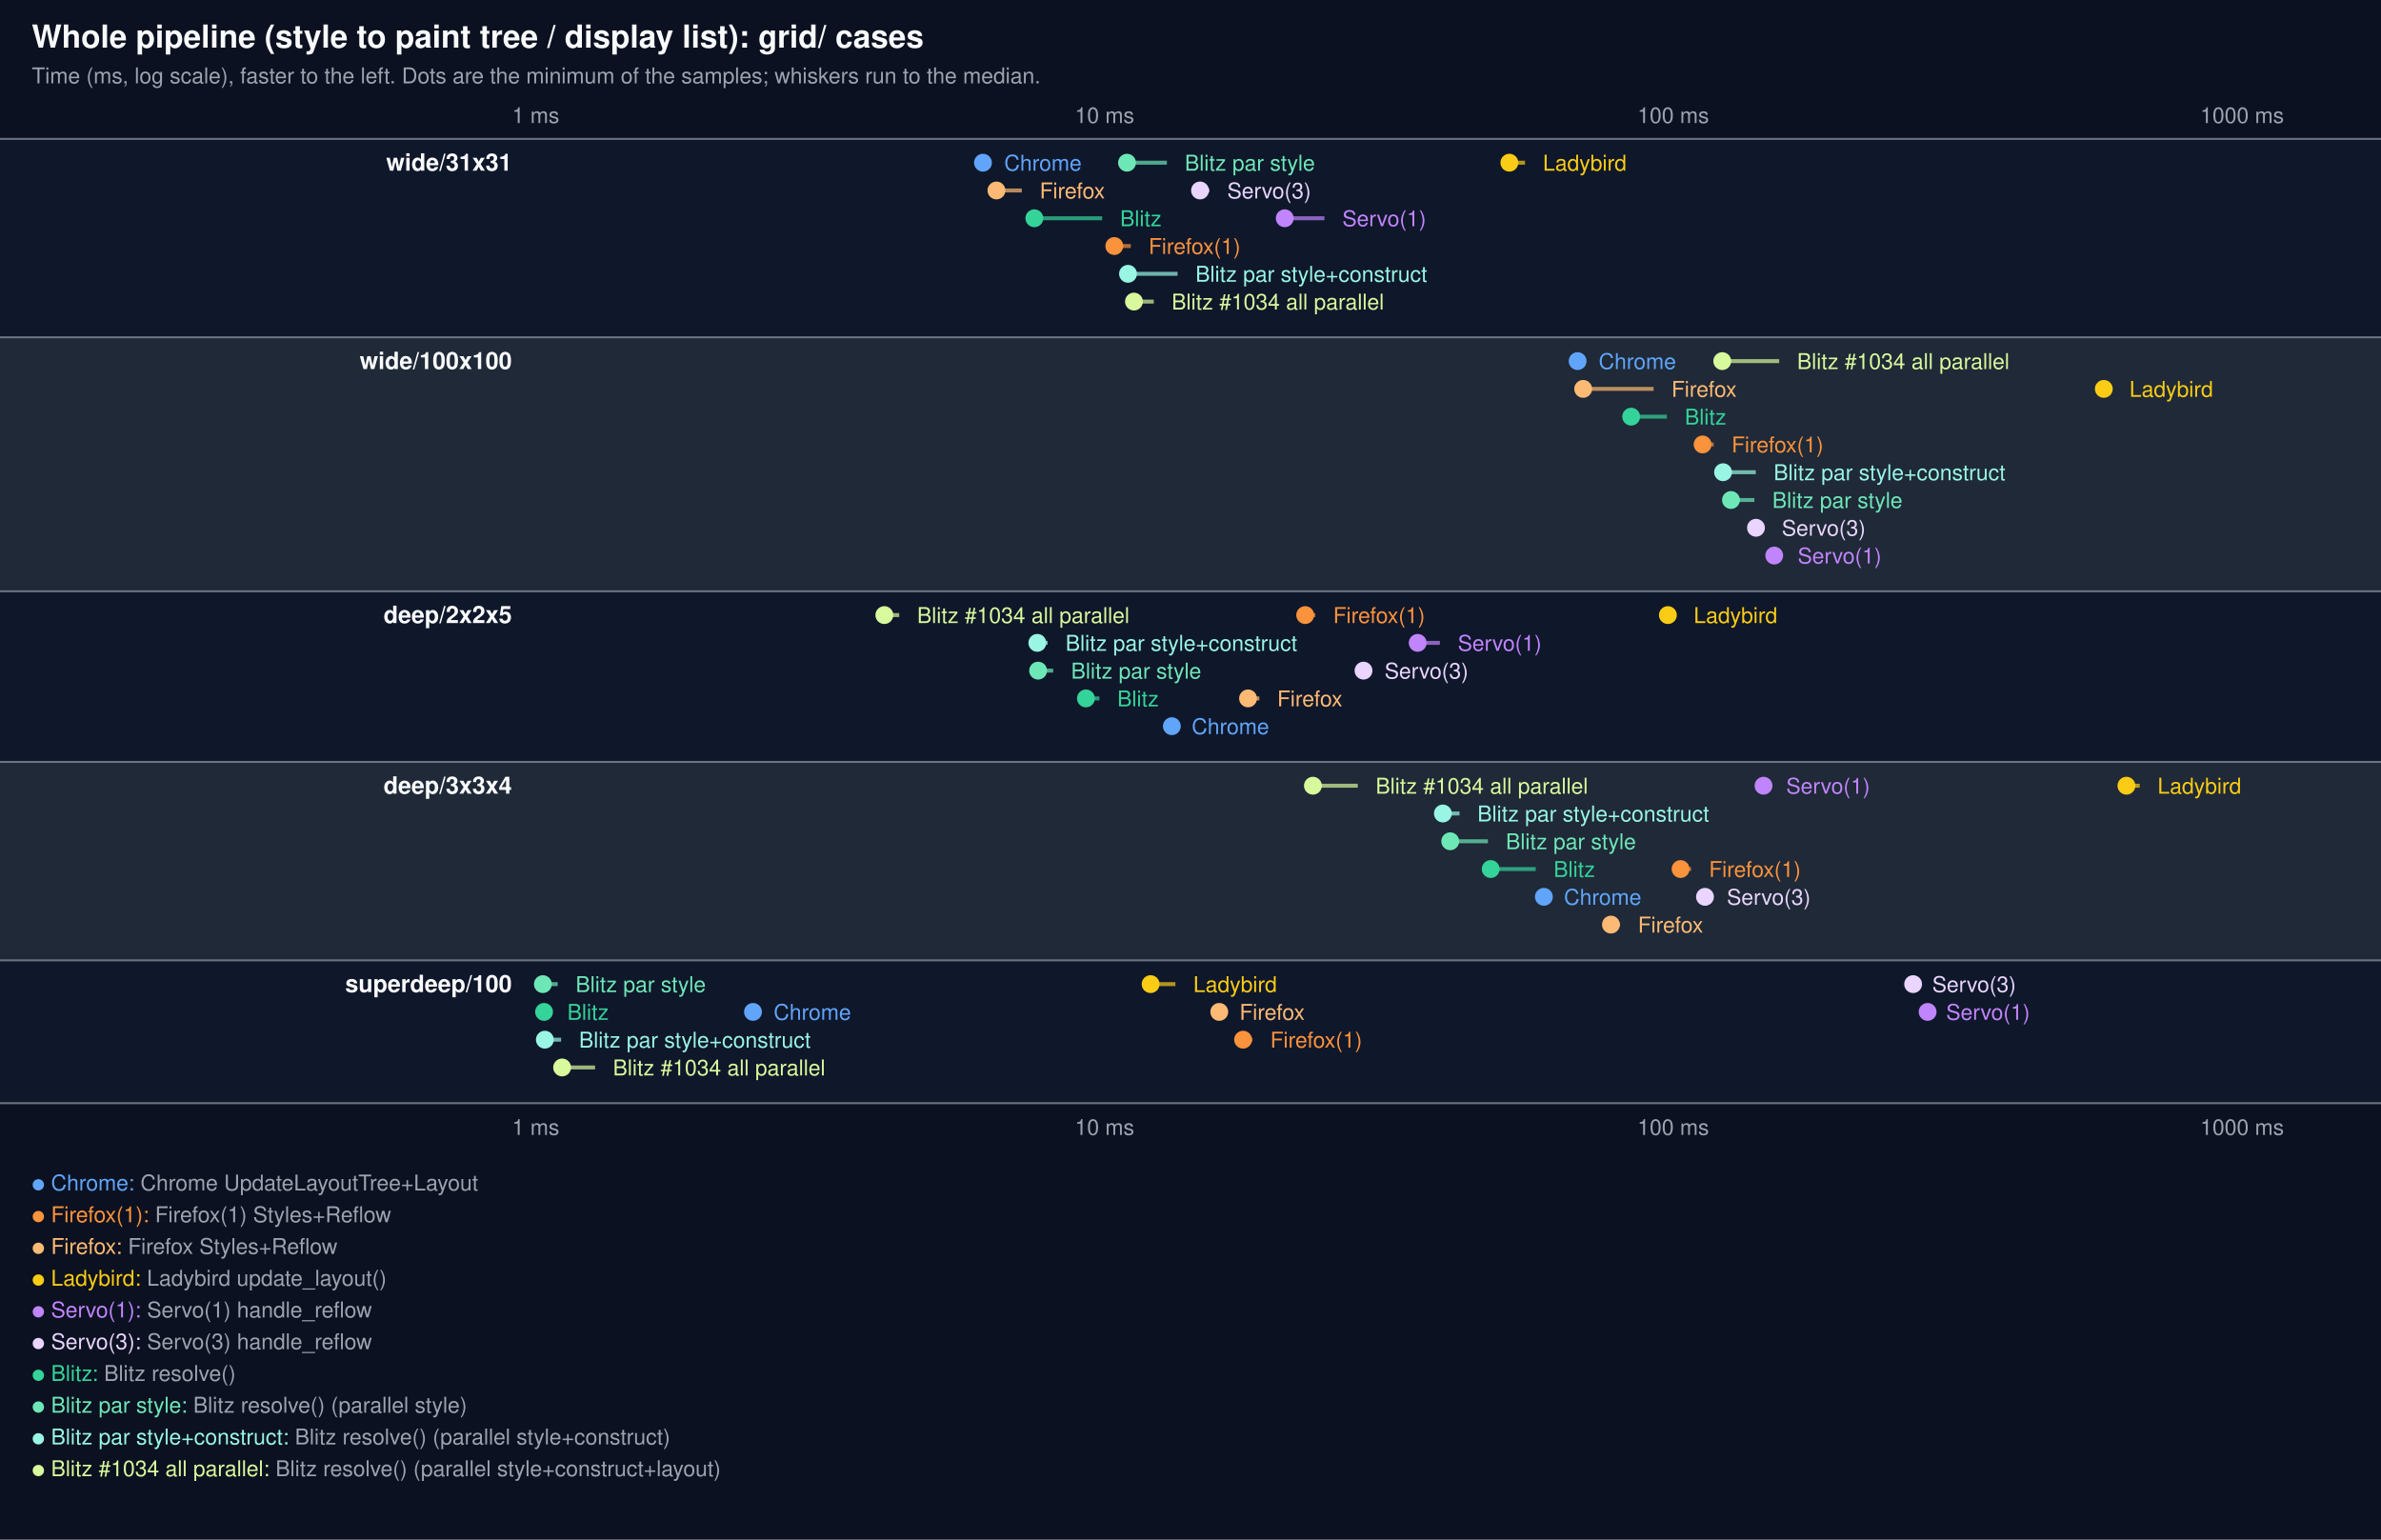
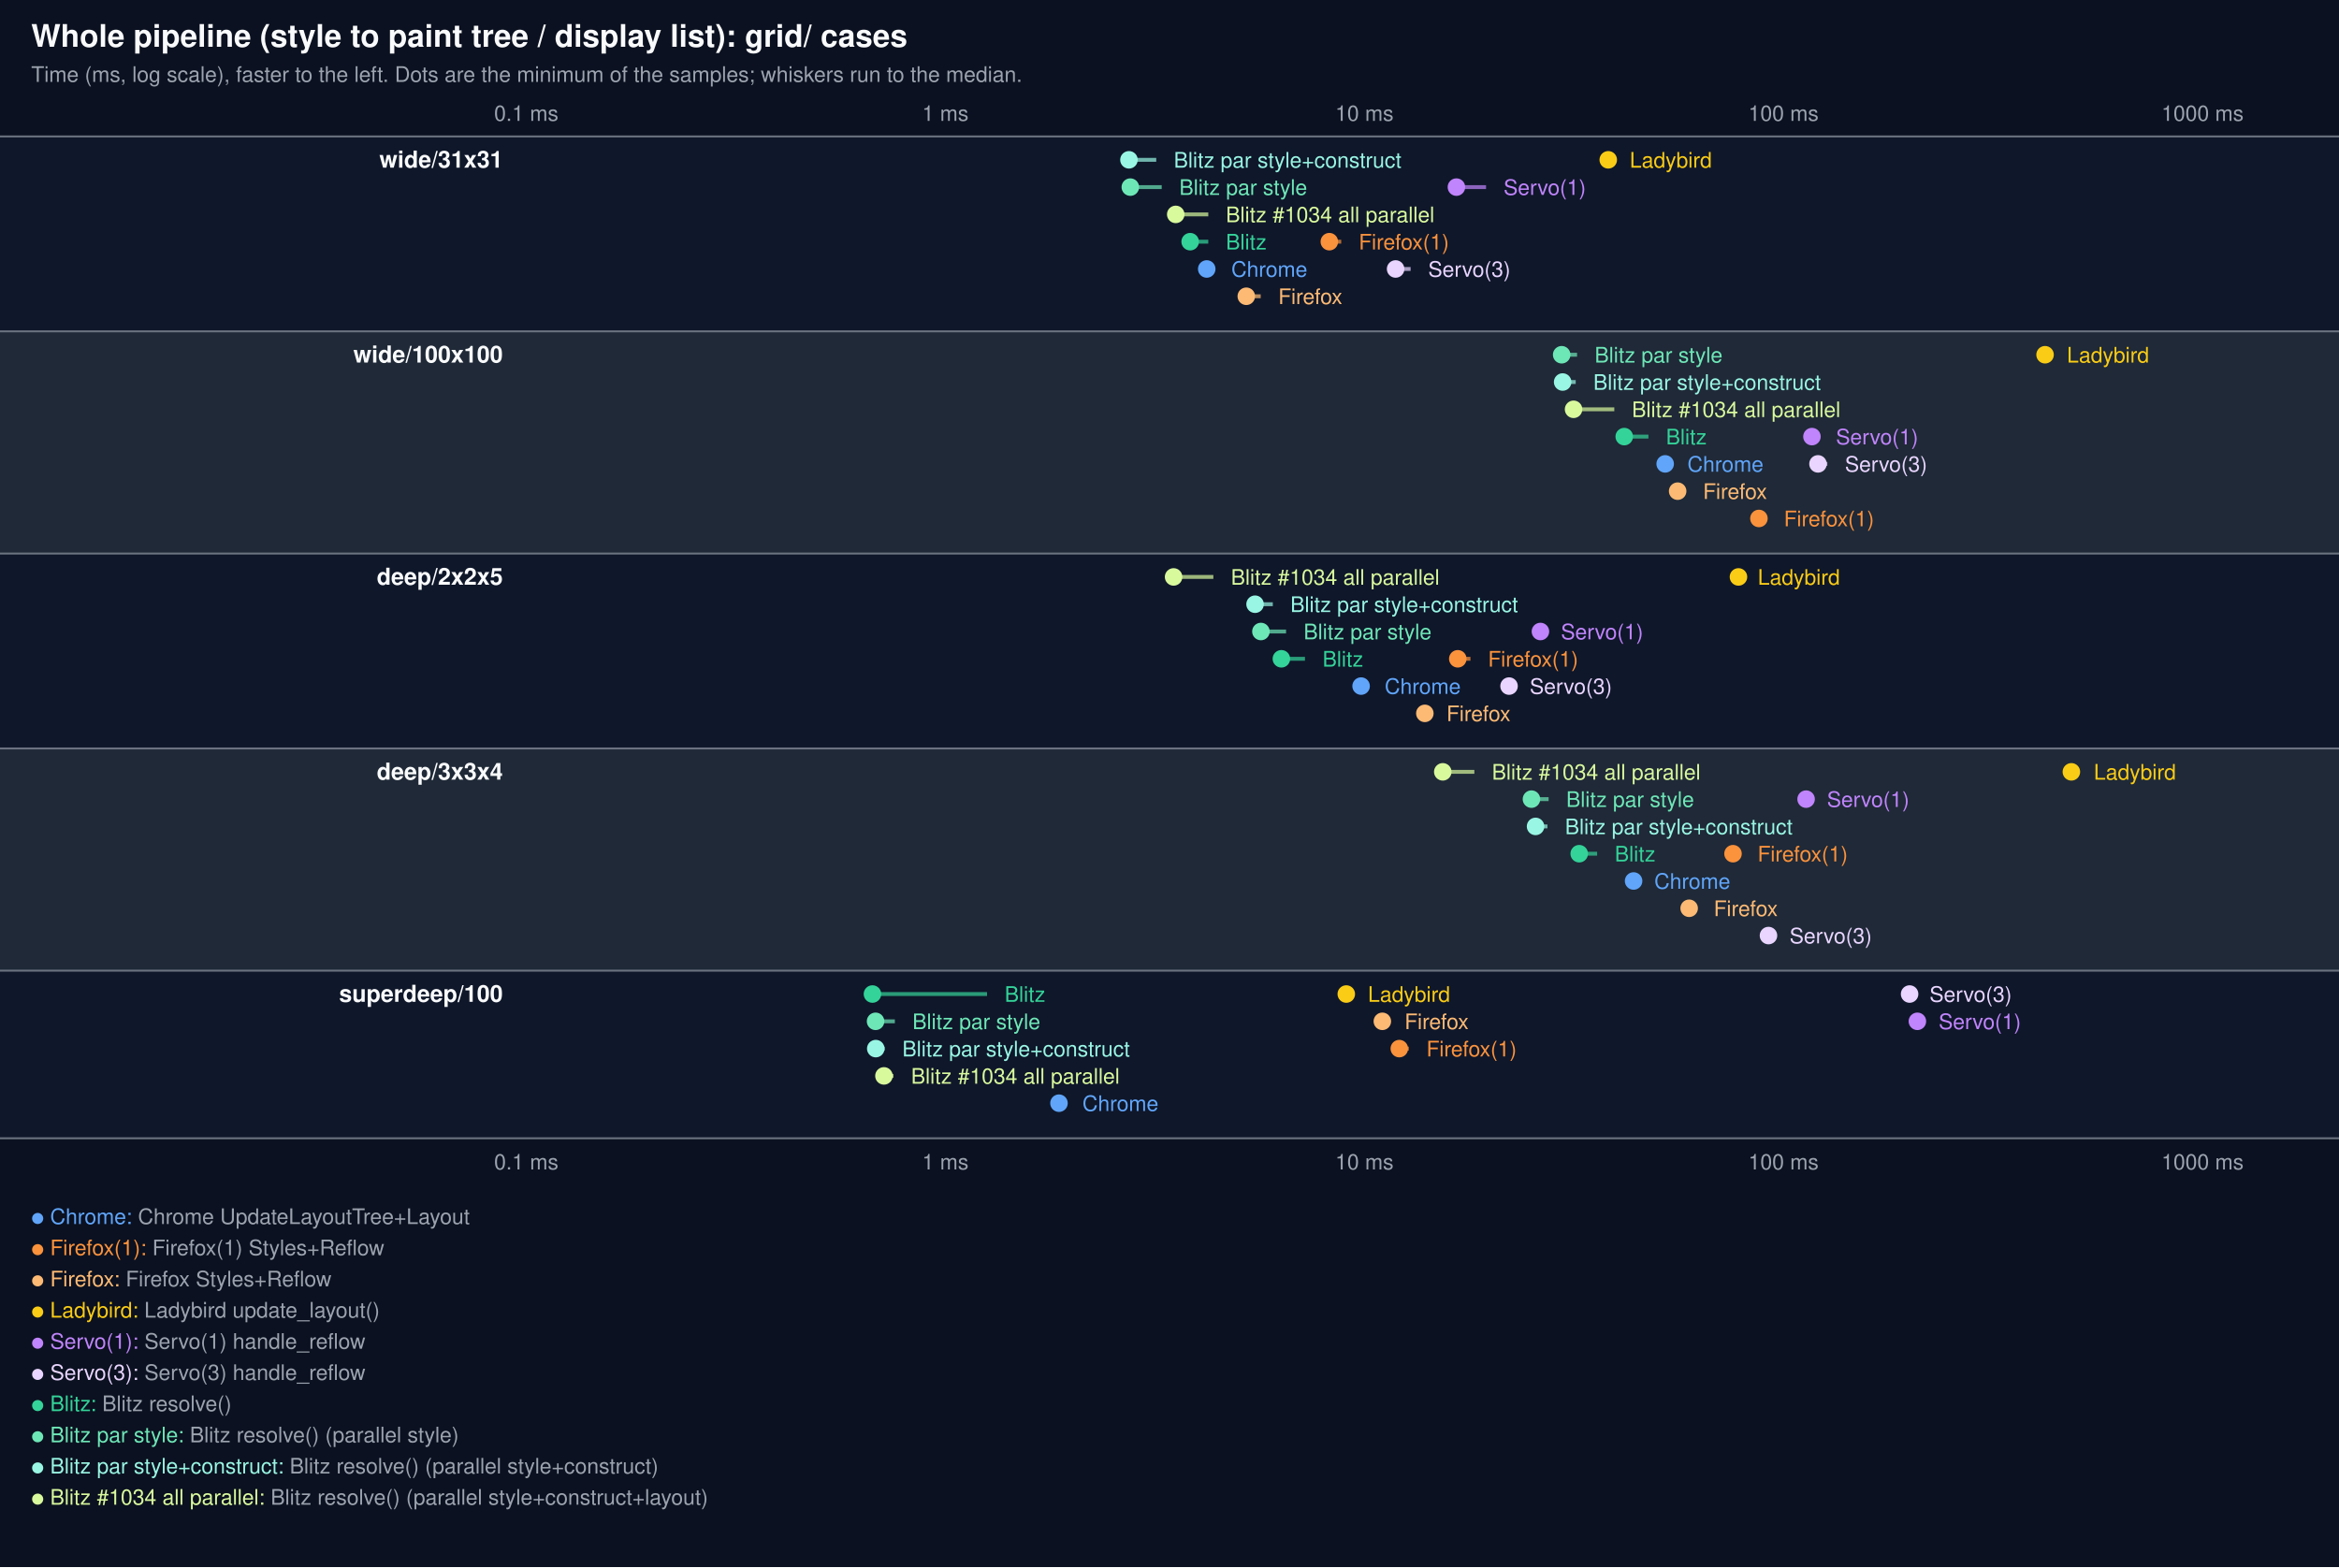
- <svg xmlns="http://www.w3.org/2000/svg" width="1200" height="776" viewBox="0 0 1200 776" font-family="system-ui, -apple-system, Segoe UI, Helvetica, Arial, sans-serif">
-   <rect width="1200" height="776" fill="#0b1120" />
+ <svg xmlns="http://www.w3.org/2000/svg" width="1200" height="804" viewBox="0 0 1200 804" font-family="system-ui, -apple-system, Segoe UI, Helvetica, Arial, sans-serif">
+   <rect width="1200" height="804" fill="#0b1120" />
  <text x="16" y="24" fill="#f9fafb" font-size="16" font-weight="600">Whole pipeline (style to paint tree / display list): grid/ cases</text>
  <text x="16" y="42" fill="#9ca3af" font-size="11">Time (ms, log scale), faster to the left. Dots are the minimum of the samples; whiskers run to the median.</text>
-   <line x1="270.0" x2="270.0" y1="70" y2="556" stroke="#374151" stroke-dasharray="2 4" />
-   <text x="270.0" y="62" fill="#9ca3af" font-size="11" text-anchor="middle">1 ms</text>
-   <text x="270.0" y="572" fill="#9ca3af" font-size="11" text-anchor="middle">1 ms</text>
-   <line x1="556.7" x2="556.7" y1="70" y2="556" stroke="#374151" stroke-dasharray="2 4" />
-   <text x="556.7" y="62" fill="#9ca3af" font-size="11" text-anchor="middle">10 ms</text>
-   <text x="556.7" y="572" fill="#9ca3af" font-size="11" text-anchor="middle">10 ms</text>
-   <line x1="843.3" x2="843.3" y1="70" y2="556" stroke="#374151" stroke-dasharray="2 4" />
-   <text x="843.3" y="62" fill="#9ca3af" font-size="11" text-anchor="middle">100 ms</text>
-   <text x="843.3" y="572" fill="#9ca3af" font-size="11" text-anchor="middle">100 ms</text>
-   <line x1="1130.0" x2="1130.0" y1="70" y2="556" stroke="#374151" stroke-dasharray="2 4" />
+   <line x1="270.0" x2="270.0" y1="70" y2="584" stroke="#374151" stroke-dasharray="2 4" />
+   <text x="270.0" y="62" fill="#9ca3af" font-size="11" text-anchor="middle">0.1 ms</text>
+   <text x="270.0" y="600" fill="#9ca3af" font-size="11" text-anchor="middle">0.1 ms</text>
+   <line x1="485.0" x2="485.0" y1="70" y2="584" stroke="#374151" stroke-dasharray="2 4" />
+   <text x="485.0" y="62" fill="#9ca3af" font-size="11" text-anchor="middle">1 ms</text>
+   <text x="485.0" y="600" fill="#9ca3af" font-size="11" text-anchor="middle">1 ms</text>
+   <line x1="700.0" x2="700.0" y1="70" y2="584" stroke="#374151" stroke-dasharray="2 4" />
+   <text x="700.0" y="62" fill="#9ca3af" font-size="11" text-anchor="middle">10 ms</text>
+   <text x="700.0" y="600" fill="#9ca3af" font-size="11" text-anchor="middle">10 ms</text>
+   <line x1="915.0" x2="915.0" y1="70" y2="584" stroke="#374151" stroke-dasharray="2 4" />
+   <text x="915.0" y="62" fill="#9ca3af" font-size="11" text-anchor="middle">100 ms</text>
+   <text x="915.0" y="600" fill="#9ca3af" font-size="11" text-anchor="middle">100 ms</text>
+   <line x1="1130.0" x2="1130.0" y1="70" y2="584" stroke="#374151" stroke-dasharray="2 4" />
  <text x="1130.0" y="62" fill="#9ca3af" font-size="11" text-anchor="middle">1000 ms</text>
-   <text x="1130.0" y="572" fill="#9ca3af" font-size="11" text-anchor="middle">1000 ms</text>
+   <text x="1130.0" y="600" fill="#9ca3af" font-size="11" text-anchor="middle">1000 ms</text>
  <rect x="0" y="70" width="1200" height="100" fill="#0f172a" />
  <line x1="0" x2="1200" y1="70" y2="70" stroke="#6b7280" stroke-width="1" />
  <text x="258" y="86" fill="#f9fafb" font-size="12" font-weight="600" text-anchor="end">wide/31x31</text>
-   <line x1="495.4" x2="497.1" y1="82" y2="82" stroke="#60a5fa" stroke-width="2" opacity="0.7" />
-   <circle cx="495.4" cy="82" r="4.5" fill="#60a5fa" />
-   <text x="506.1" y="86" fill="#60a5fa" font-size="11" text-anchor="start">Chrome</text>
-   <line x1="502.2" x2="515.0" y1="96" y2="96" stroke="#fdba74" stroke-width="2" opacity="0.7" />
-   <circle cx="502.2" cy="96" r="4.5" fill="#fdba74" />
-   <text x="524.0" y="100" fill="#fdba74" font-size="11" text-anchor="start">Firefox</text>
-   <line x1="521.3" x2="555.5" y1="110" y2="110" stroke="#34d399" stroke-width="2" opacity="0.7" />
-   <circle cx="521.3" cy="110" r="4.5" fill="#34d399" />
-   <text x="564.5" y="114" fill="#34d399" font-size="11" text-anchor="start">Blitz</text>
-   <line x1="561.6" x2="569.9" y1="124" y2="124" stroke="#fb923c" stroke-width="2" opacity="0.7" />
-   <circle cx="561.6" cy="124" r="4.5" fill="#fb923c" />
-   <text x="578.9" y="128" fill="#fb923c" font-size="11" text-anchor="start">Firefox(1)</text>
-   <line x1="568.0" x2="588.1" y1="82" y2="82" stroke="#6ee7b7" stroke-width="2" opacity="0.7" />
-   <circle cx="568.0" cy="82" r="4.5" fill="#6ee7b7" />
-   <text x="597.1" y="86" fill="#6ee7b7" font-size="11" text-anchor="start">Blitz par style</text>
-   <line x1="568.5" x2="593.5" y1="138" y2="138" stroke="#99f6e4" stroke-width="2" opacity="0.7" />
-   <circle cx="568.5" cy="138" r="4.5" fill="#99f6e4" />
-   <text x="602.5" y="142" fill="#99f6e4" font-size="11" text-anchor="start">Blitz par style+construct</text>
-   <line x1="571.5" x2="581.5" y1="152" y2="152" stroke="#d9f99d" stroke-width="2" opacity="0.7" />
-   <circle cx="571.5" cy="152" r="4.5" fill="#d9f99d" />
-   <text x="590.5" y="156" fill="#d9f99d" font-size="11" text-anchor="start">Blitz #1034 all parallel</text>
-   <line x1="604.8" x2="609.5" y1="96" y2="96" stroke="#e9d5ff" stroke-width="2" opacity="0.7" />
-   <circle cx="604.8" cy="96" r="4.5" fill="#e9d5ff" />
-   <text x="618.5" y="100" fill="#e9d5ff" font-size="11" text-anchor="start">Servo(3)</text>
-   <line x1="647.5" x2="667.5" y1="110" y2="110" stroke="#c084fc" stroke-width="2" opacity="0.7" />
-   <circle cx="647.5" cy="110" r="4.5" fill="#c084fc" />
-   <text x="676.5" y="114" fill="#c084fc" font-size="11" text-anchor="start">Servo(1)</text>
-   <line x1="760.7" x2="768.6" y1="82" y2="82" stroke="#facc15" stroke-width="2" opacity="0.7" />
-   <circle cx="760.7" cy="82" r="4.5" fill="#facc15" />
-   <text x="777.6" y="86" fill="#facc15" font-size="11" text-anchor="start">Ladybird</text>
-   <rect x="0" y="170" width="1200" height="128" fill="#1f2937" />
+   <line x1="579.2" x2="593.2" y1="82" y2="82" stroke="#99f6e4" stroke-width="2" opacity="0.7" />
+   <circle cx="579.2" cy="82" r="4.5" fill="#99f6e4" />
+   <text x="602.2" y="86" fill="#99f6e4" font-size="11" text-anchor="start">Blitz par style+construct</text>
+   <line x1="579.9" x2="596.0" y1="96" y2="96" stroke="#6ee7b7" stroke-width="2" opacity="0.7" />
+   <circle cx="579.9" cy="96" r="4.5" fill="#6ee7b7" />
+   <text x="605.0" y="100" fill="#6ee7b7" font-size="11" text-anchor="start">Blitz par style</text>
+   <line x1="603.2" x2="619.9" y1="110" y2="110" stroke="#d9f99d" stroke-width="2" opacity="0.7" />
+   <circle cx="603.2" cy="110" r="4.5" fill="#d9f99d" />
+   <text x="628.9" y="114" fill="#d9f99d" font-size="11" text-anchor="start">Blitz #1034 all parallel</text>
+   <line x1="610.6" x2="619.9" y1="124" y2="124" stroke="#34d399" stroke-width="2" opacity="0.7" />
+   <circle cx="610.6" cy="124" r="4.5" fill="#34d399" />
+   <text x="628.9" y="128" fill="#34d399" font-size="11" text-anchor="start">Blitz</text>
+   <line x1="619.1" x2="622.7" y1="138" y2="138" stroke="#60a5fa" stroke-width="2" opacity="0.7" />
+   <circle cx="619.1" cy="138" r="4.5" fill="#60a5fa" />
+   <text x="631.7" y="142" fill="#60a5fa" font-size="11" text-anchor="start">Chrome</text>
+   <line x1="639.4" x2="646.8" y1="152" y2="152" stroke="#fdba74" stroke-width="2" opacity="0.7" />
+   <circle cx="639.4" cy="152" r="4.5" fill="#fdba74" />
+   <text x="655.8" y="156" fill="#fdba74" font-size="11" text-anchor="start">Firefox</text>
+   <line x1="682.0" x2="688.1" y1="124" y2="124" stroke="#fb923c" stroke-width="2" opacity="0.7" />
+   <circle cx="682.0" cy="124" r="4.5" fill="#fb923c" />
+   <text x="697.1" y="128" fill="#fb923c" font-size="11" text-anchor="start">Firefox(1)</text>
+   <line x1="716.0" x2="723.7" y1="138" y2="138" stroke="#e9d5ff" stroke-width="2" opacity="0.7" />
+   <circle cx="716.0" cy="138" r="4.5" fill="#e9d5ff" />
+   <text x="732.7" y="142" fill="#e9d5ff" font-size="11" text-anchor="start">Servo(3)</text>
+   <line x1="747.2" x2="762.4" y1="96" y2="96" stroke="#c084fc" stroke-width="2" opacity="0.7" />
+   <circle cx="747.2" cy="96" r="4.5" fill="#c084fc" />
+   <text x="771.4" y="100" fill="#c084fc" font-size="11" text-anchor="start">Servo(1)</text>
+   <line x1="825.1" x2="827.1" y1="82" y2="82" stroke="#facc15" stroke-width="2" opacity="0.7" />
+   <circle cx="825.1" cy="82" r="4.5" fill="#facc15" />
+   <text x="836.1" y="86" fill="#facc15" font-size="11" text-anchor="start">Ladybird</text>
+   <rect x="0" y="170" width="1200" height="114" fill="#1f2937" />
  <line x1="0" x2="1200" y1="170" y2="170" stroke="#6b7280" stroke-width="1" />
  <text x="258" y="186" fill="#f9fafb" font-size="12" font-weight="600" text-anchor="end">wide/100x100</text>
-   <line x1="795.1" x2="796.7" y1="182" y2="182" stroke="#60a5fa" stroke-width="2" opacity="0.7" />
-   <circle cx="795.1" cy="182" r="4.5" fill="#60a5fa" />
-   <text x="805.7" y="186" fill="#60a5fa" font-size="11" text-anchor="start">Chrome</text>
-   <line x1="797.9" x2="833.4" y1="196" y2="196" stroke="#fdba74" stroke-width="2" opacity="0.7" />
-   <circle cx="797.9" cy="196" r="4.5" fill="#fdba74" />
-   <text x="842.4" y="200" fill="#fdba74" font-size="11" text-anchor="start">Firefox</text>
-   <line x1="822.1" x2="840.1" y1="210" y2="210" stroke="#34d399" stroke-width="2" opacity="0.7" />
-   <circle cx="822.1" cy="210" r="4.5" fill="#34d399" />
-   <text x="849.1" y="214" fill="#34d399" font-size="11" text-anchor="start">Blitz</text>
-   <line x1="858.1" x2="863.7" y1="224" y2="224" stroke="#fb923c" stroke-width="2" opacity="0.7" />
-   <circle cx="858.1" cy="224" r="4.5" fill="#fb923c" />
-   <text x="872.7" y="228" fill="#fb923c" font-size="11" text-anchor="start">Firefox(1)</text>
-   <line x1="868.0" x2="896.7" y1="182" y2="182" stroke="#d9f99d" stroke-width="2" opacity="0.7" />
-   <circle cx="868.0" cy="182" r="4.5" fill="#d9f99d" />
-   <text x="905.7" y="186" fill="#d9f99d" font-size="11" text-anchor="start">Blitz #1034 all parallel</text>
-   <line x1="868.4" x2="884.9" y1="238" y2="238" stroke="#99f6e4" stroke-width="2" opacity="0.7" />
-   <circle cx="868.4" cy="238" r="4.5" fill="#99f6e4" />
-   <text x="893.9" y="242" fill="#99f6e4" font-size="11" text-anchor="start">Blitz par style+construct</text>
-   <line x1="872.4" x2="884.2" y1="252" y2="252" stroke="#6ee7b7" stroke-width="2" opacity="0.7" />
-   <circle cx="872.4" cy="252" r="4.5" fill="#6ee7b7" />
-   <text x="893.2" y="256" fill="#6ee7b7" font-size="11" text-anchor="start">Blitz par style</text>
-   <line x1="885.0" x2="889.0" y1="266" y2="266" stroke="#e9d5ff" stroke-width="2" opacity="0.7" />
-   <circle cx="885.0" cy="266" r="4.5" fill="#e9d5ff" />
-   <text x="898.0" y="270" fill="#e9d5ff" font-size="11" text-anchor="start">Servo(3)</text>
-   <line x1="894.2" x2="897.0" y1="280" y2="280" stroke="#c084fc" stroke-width="2" opacity="0.7" />
-   <circle cx="894.2" cy="280" r="4.5" fill="#c084fc" />
-   <text x="906.0" y="284" fill="#c084fc" font-size="11" text-anchor="start">Servo(1)</text>
-   <line x1="1060.3" x2="1064.2" y1="196" y2="196" stroke="#facc15" stroke-width="2" opacity="0.7" />
-   <circle cx="1060.3" cy="196" r="4.5" fill="#facc15" />
-   <text x="1073.2" y="200" fill="#facc15" font-size="11" text-anchor="start">Ladybird</text>
-   <rect x="0" y="298" width="1200" height="86" fill="#0f172a" />
-   <line x1="0" x2="1200" y1="298" y2="298" stroke="#6b7280" stroke-width="1" />
-   <text x="258" y="314" fill="#f9fafb" font-size="12" font-weight="600" text-anchor="end">deep/2x2x5</text>
-   <line x1="445.7" x2="453.2" y1="310" y2="310" stroke="#d9f99d" stroke-width="2" opacity="0.7" />
-   <circle cx="445.7" cy="310" r="4.5" fill="#d9f99d" />
-   <text x="462.2" y="314" fill="#d9f99d" font-size="11" text-anchor="start">Blitz #1034 all parallel</text>
-   <line x1="522.8" x2="528.0" y1="324" y2="324" stroke="#99f6e4" stroke-width="2" opacity="0.7" />
-   <circle cx="522.8" cy="324" r="4.5" fill="#99f6e4" />
-   <text x="537.0" y="328" fill="#99f6e4" font-size="11" text-anchor="start">Blitz par style+construct</text>
-   <line x1="523.2" x2="530.8" y1="338" y2="338" stroke="#6ee7b7" stroke-width="2" opacity="0.7" />
-   <circle cx="523.2" cy="338" r="4.5" fill="#6ee7b7" />
-   <text x="539.8" y="342" fill="#6ee7b7" font-size="11" text-anchor="start">Blitz par style</text>
-   <line x1="547.3" x2="554.1" y1="352" y2="352" stroke="#34d399" stroke-width="2" opacity="0.7" />
-   <circle cx="547.3" cy="352" r="4.5" fill="#34d399" />
-   <text x="563.1" y="356" fill="#34d399" font-size="11" text-anchor="start">Blitz</text>
-   <line x1="590.6" x2="591.6" y1="366" y2="366" stroke="#60a5fa" stroke-width="2" opacity="0.7" />
-   <circle cx="590.6" cy="366" r="4.5" fill="#60a5fa" />
-   <text x="600.6" y="370" fill="#60a5fa" font-size="11" text-anchor="start">Chrome</text>
-   <line x1="629.0" x2="634.7" y1="352" y2="352" stroke="#fdba74" stroke-width="2" opacity="0.7" />
-   <circle cx="629.0" cy="352" r="4.5" fill="#fdba74" />
-   <text x="643.7" y="356" fill="#fdba74" font-size="11" text-anchor="start">Firefox</text>
-   <line x1="657.8" x2="662.9" y1="310" y2="310" stroke="#fb923c" stroke-width="2" opacity="0.7" />
-   <circle cx="657.8" cy="310" r="4.5" fill="#fb923c" />
-   <text x="671.9" y="314" fill="#fb923c" font-size="11" text-anchor="start">Firefox(1)</text>
-   <line x1="687.2" x2="688.8" y1="338" y2="338" stroke="#e9d5ff" stroke-width="2" opacity="0.7" />
-   <circle cx="687.2" cy="338" r="4.5" fill="#e9d5ff" />
-   <text x="697.8" y="342" fill="#e9d5ff" font-size="11" text-anchor="start">Servo(3)</text>
-   <line x1="714.5" x2="725.7" y1="324" y2="324" stroke="#c084fc" stroke-width="2" opacity="0.7" />
-   <circle cx="714.5" cy="324" r="4.5" fill="#c084fc" />
-   <text x="734.7" y="328" fill="#c084fc" font-size="11" text-anchor="start">Servo(1)</text>
-   <line x1="840.6" x2="844.6" y1="310" y2="310" stroke="#facc15" stroke-width="2" opacity="0.7" />
-   <circle cx="840.6" cy="310" r="4.5" fill="#facc15" />
-   <text x="853.6" y="314" fill="#facc15" font-size="11" text-anchor="start">Ladybird</text>
-   <rect x="0" y="384" width="1200" height="100" fill="#1f2937" />
+   <line x1="801.2" x2="809.1" y1="182" y2="182" stroke="#6ee7b7" stroke-width="2" opacity="0.7" />
+   <circle cx="801.2" cy="182" r="4.5" fill="#6ee7b7" />
+   <text x="818.1" y="186" fill="#6ee7b7" font-size="11" text-anchor="start">Blitz par style</text>
+   <line x1="801.7" x2="808.4" y1="196" y2="196" stroke="#99f6e4" stroke-width="2" opacity="0.7" />
+   <circle cx="801.7" cy="196" r="4.5" fill="#99f6e4" />
+   <text x="817.4" y="200" fill="#99f6e4" font-size="11" text-anchor="start">Blitz par style+construct</text>
+   <line x1="807.3" x2="828.2" y1="210" y2="210" stroke="#d9f99d" stroke-width="2" opacity="0.7" />
+   <circle cx="807.3" cy="210" r="4.5" fill="#d9f99d" />
+   <text x="837.2" y="214" fill="#d9f99d" font-size="11" text-anchor="start">Blitz #1034 all parallel</text>
+   <line x1="833.3" x2="845.7" y1="224" y2="224" stroke="#34d399" stroke-width="2" opacity="0.7" />
+   <circle cx="833.3" cy="224" r="4.5" fill="#34d399" />
+   <text x="854.7" y="228" fill="#34d399" font-size="11" text-anchor="start">Blitz</text>
+   <line x1="854.3" x2="856.7" y1="238" y2="238" stroke="#60a5fa" stroke-width="2" opacity="0.7" />
+   <circle cx="854.3" cy="238" r="4.5" fill="#60a5fa" />
+   <text x="865.7" y="242" fill="#60a5fa" font-size="11" text-anchor="start">Chrome</text>
+   <line x1="860.7" x2="864.7" y1="252" y2="252" stroke="#fdba74" stroke-width="2" opacity="0.7" />
+   <circle cx="860.7" cy="252" r="4.5" fill="#fdba74" />
+   <text x="873.7" y="256" fill="#fdba74" font-size="11" text-anchor="start">Firefox</text>
+   <line x1="902.4" x2="906.2" y1="266" y2="266" stroke="#fb923c" stroke-width="2" opacity="0.7" />
+   <circle cx="902.4" cy="266" r="4.5" fill="#fb923c" />
+   <text x="915.2" y="270" fill="#fb923c" font-size="11" text-anchor="start">Firefox(1)</text>
+   <line x1="929.6" x2="932.9" y1="224" y2="224" stroke="#c084fc" stroke-width="2" opacity="0.7" />
+   <circle cx="929.6" cy="224" r="4.5" fill="#c084fc" />
+   <text x="941.9" y="228" fill="#c084fc" font-size="11" text-anchor="start">Servo(1)</text>
+   <line x1="932.7" x2="937.5" y1="238" y2="238" stroke="#e9d5ff" stroke-width="2" opacity="0.7" />
+   <circle cx="932.7" cy="238" r="4.5" fill="#e9d5ff" />
+   <text x="946.5" y="242" fill="#e9d5ff" font-size="11" text-anchor="start">Servo(3)</text>
+   <line x1="1049.2" x2="1051.4" y1="182" y2="182" stroke="#facc15" stroke-width="2" opacity="0.7" />
+   <circle cx="1049.2" cy="182" r="4.5" fill="#facc15" />
+   <text x="1060.4" y="186" fill="#facc15" font-size="11" text-anchor="start">Ladybird</text>
+   <rect x="0" y="284" width="1200" height="100" fill="#0f172a" />
+   <line x1="0" x2="1200" y1="284" y2="284" stroke="#6b7280" stroke-width="1" />
+   <text x="258" y="300" fill="#f9fafb" font-size="12" font-weight="600" text-anchor="end">deep/2x2x5</text>
+   <line x1="602.1" x2="622.5" y1="296" y2="296" stroke="#d9f99d" stroke-width="2" opacity="0.7" />
+   <circle cx="602.1" cy="296" r="4.5" fill="#d9f99d" />
+   <text x="631.5" y="300" fill="#d9f99d" font-size="11" text-anchor="start">Blitz #1034 all parallel</text>
+   <line x1="643.9" x2="653.0" y1="310" y2="310" stroke="#99f6e4" stroke-width="2" opacity="0.7" />
+   <circle cx="643.9" cy="310" r="4.5" fill="#99f6e4" />
+   <text x="662.0" y="314" fill="#99f6e4" font-size="11" text-anchor="start">Blitz par style+construct</text>
+   <line x1="646.9" x2="659.8" y1="324" y2="324" stroke="#6ee7b7" stroke-width="2" opacity="0.7" />
+   <circle cx="646.9" cy="324" r="4.5" fill="#6ee7b7" />
+   <text x="668.8" y="328" fill="#6ee7b7" font-size="11" text-anchor="start">Blitz par style</text>
+   <line x1="657.4" x2="669.5" y1="338" y2="338" stroke="#34d399" stroke-width="2" opacity="0.7" />
+   <circle cx="657.4" cy="338" r="4.5" fill="#34d399" />
+   <text x="678.5" y="342" fill="#34d399" font-size="11" text-anchor="start">Blitz</text>
+   <line x1="698.3" x2="701.4" y1="352" y2="352" stroke="#60a5fa" stroke-width="2" opacity="0.7" />
+   <circle cx="698.3" cy="352" r="4.5" fill="#60a5fa" />
+   <text x="710.4" y="356" fill="#60a5fa" font-size="11" text-anchor="start">Chrome</text>
+   <line x1="731.0" x2="733.1" y1="366" y2="366" stroke="#fdba74" stroke-width="2" opacity="0.7" />
+   <circle cx="731.0" cy="366" r="4.5" fill="#fdba74" />
+   <text x="742.1" y="370" fill="#fdba74" font-size="11" text-anchor="start">Firefox</text>
+   <line x1="747.9" x2="754.4" y1="338" y2="338" stroke="#fb923c" stroke-width="2" opacity="0.7" />
+   <circle cx="747.9" cy="338" r="4.5" fill="#fb923c" />
+   <text x="763.4" y="342" fill="#fb923c" font-size="11" text-anchor="start">Firefox(1)</text>
+   <line x1="774.2" x2="775.8" y1="352" y2="352" stroke="#e9d5ff" stroke-width="2" opacity="0.7" />
+   <circle cx="774.2" cy="352" r="4.5" fill="#e9d5ff" />
+   <text x="784.8" y="356" fill="#e9d5ff" font-size="11" text-anchor="start">Servo(3)</text>
+   <line x1="790.3" x2="791.8" y1="324" y2="324" stroke="#c084fc" stroke-width="2" opacity="0.7" />
+   <circle cx="790.3" cy="324" r="4.5" fill="#c084fc" />
+   <text x="800.8" y="328" fill="#c084fc" font-size="11" text-anchor="start">Servo(1)</text>
+   <line x1="891.9" x2="892.8" y1="296" y2="296" stroke="#facc15" stroke-width="2" opacity="0.7" />
+   <circle cx="891.9" cy="296" r="4.5" fill="#facc15" />
+   <text x="901.8" y="300" fill="#facc15" font-size="11" text-anchor="start">Ladybird</text>
+   <rect x="0" y="384" width="1200" height="114" fill="#1f2937" />
  <line x1="0" x2="1200" y1="384" y2="384" stroke="#6b7280" stroke-width="1" />
  <text x="258" y="400" fill="#f9fafb" font-size="12" font-weight="600" text-anchor="end">deep/3x3x4</text>
-   <line x1="661.7" x2="684.3" y1="396" y2="396" stroke="#d9f99d" stroke-width="2" opacity="0.7" />
-   <circle cx="661.7" cy="396" r="4.5" fill="#d9f99d" />
-   <text x="693.3" y="400" fill="#d9f99d" font-size="11" text-anchor="start">Blitz #1034 all parallel</text>
-   <line x1="727.2" x2="735.6" y1="410" y2="410" stroke="#99f6e4" stroke-width="2" opacity="0.7" />
-   <circle cx="727.2" cy="410" r="4.5" fill="#99f6e4" />
-   <text x="744.6" y="414" fill="#99f6e4" font-size="11" text-anchor="start">Blitz par style+construct</text>
-   <line x1="730.9" x2="749.9" y1="424" y2="424" stroke="#6ee7b7" stroke-width="2" opacity="0.7" />
-   <circle cx="730.9" cy="424" r="4.5" fill="#6ee7b7" />
-   <text x="758.9" y="428" fill="#6ee7b7" font-size="11" text-anchor="start">Blitz par style</text>
-   <line x1="751.3" x2="774.0" y1="438" y2="438" stroke="#34d399" stroke-width="2" opacity="0.7" />
-   <circle cx="751.3" cy="438" r="4.5" fill="#34d399" />
-   <text x="783.0" y="442" fill="#34d399" font-size="11" text-anchor="start">Blitz</text>
-   <line x1="778.1" x2="779.2" y1="452" y2="452" stroke="#60a5fa" stroke-width="2" opacity="0.7" />
-   <circle cx="778.1" cy="452" r="4.5" fill="#60a5fa" />
-   <text x="788.2" y="456" fill="#60a5fa" font-size="11" text-anchor="start">Chrome</text>
-   <line x1="811.9" x2="816.5" y1="466" y2="466" stroke="#fdba74" stroke-width="2" opacity="0.7" />
-   <circle cx="811.9" cy="466" r="4.5" fill="#fdba74" />
-   <text x="825.5" y="470" fill="#fdba74" font-size="11" text-anchor="start">Firefox</text>
-   <line x1="847.0" x2="852.3" y1="438" y2="438" stroke="#fb923c" stroke-width="2" opacity="0.7" />
-   <circle cx="847.0" cy="438" r="4.5" fill="#fb923c" />
-   <text x="861.3" y="442" fill="#fb923c" font-size="11" text-anchor="start">Firefox(1)</text>
-   <line x1="859.3" x2="861.3" y1="452" y2="452" stroke="#e9d5ff" stroke-width="2" opacity="0.7" />
-   <circle cx="859.3" cy="452" r="4.5" fill="#e9d5ff" />
-   <text x="870.3" y="456" fill="#e9d5ff" font-size="11" text-anchor="start">Servo(3)</text>
-   <line x1="888.8" x2="891.2" y1="396" y2="396" stroke="#c084fc" stroke-width="2" opacity="0.7" />
-   <circle cx="888.8" cy="396" r="4.5" fill="#c084fc" />
-   <text x="900.2" y="400" fill="#c084fc" font-size="11" text-anchor="start">Servo(1)</text>
-   <line x1="1071.7" x2="1078.4" y1="396" y2="396" stroke="#facc15" stroke-width="2" opacity="0.7" />
-   <circle cx="1071.7" cy="396" r="4.5" fill="#facc15" />
-   <text x="1087.4" y="400" fill="#facc15" font-size="11" text-anchor="start">Ladybird</text>
-   <rect x="0" y="484" width="1200" height="72" fill="#0f172a" />
-   <line x1="0" x2="1200" y1="484" y2="484" stroke="#6b7280" stroke-width="1" />
-   <text x="258" y="500" fill="#f9fafb" font-size="12" font-weight="600" text-anchor="end">superdeep/100</text>
-   <line x1="273.6" x2="281.1" y1="496" y2="496" stroke="#6ee7b7" stroke-width="2" opacity="0.7" />
-   <circle cx="273.6" cy="496" r="4.5" fill="#6ee7b7" />
-   <text x="290.1" y="500" fill="#6ee7b7" font-size="11" text-anchor="start">Blitz par style</text>
-   <line x1="274.2" x2="276.9" y1="510" y2="510" stroke="#34d399" stroke-width="2" opacity="0.7" />
-   <circle cx="274.2" cy="510" r="4.5" fill="#34d399" />
-   <text x="285.9" y="514" fill="#34d399" font-size="11" text-anchor="start">Blitz</text>
-   <line x1="274.6" x2="282.8" y1="524" y2="524" stroke="#99f6e4" stroke-width="2" opacity="0.7" />
-   <circle cx="274.6" cy="524" r="4.5" fill="#99f6e4" />
-   <text x="291.8" y="528" fill="#99f6e4" font-size="11" text-anchor="start">Blitz par style+construct</text>
-   <line x1="283.3" x2="299.9" y1="538" y2="538" stroke="#d9f99d" stroke-width="2" opacity="0.7" />
-   <circle cx="283.3" cy="538" r="4.5" fill="#d9f99d" />
-   <text x="308.9" y="542" fill="#d9f99d" font-size="11" text-anchor="start">Blitz #1034 all parallel</text>
-   <line x1="379.5" x2="380.9" y1="510" y2="510" stroke="#60a5fa" stroke-width="2" opacity="0.7" />
-   <circle cx="379.5" cy="510" r="4.5" fill="#60a5fa" />
-   <text x="389.9" y="514" fill="#60a5fa" font-size="11" text-anchor="start">Chrome</text>
-   <line x1="579.9" x2="592.4" y1="496" y2="496" stroke="#facc15" stroke-width="2" opacity="0.7" />
-   <circle cx="579.9" cy="496" r="4.5" fill="#facc15" />
-   <text x="601.4" y="500" fill="#facc15" font-size="11" text-anchor="start">Ladybird</text>
-   <line x1="614.5" x2="615.7" y1="510" y2="510" stroke="#fdba74" stroke-width="2" opacity="0.7" />
-   <circle cx="614.5" cy="510" r="4.5" fill="#fdba74" />
-   <text x="624.7" y="514" fill="#fdba74" font-size="11" text-anchor="start">Firefox</text>
-   <line x1="626.5" x2="631.2" y1="524" y2="524" stroke="#fb923c" stroke-width="2" opacity="0.7" />
-   <circle cx="626.5" cy="524" r="4.5" fill="#fb923c" />
-   <text x="640.2" y="528" fill="#fb923c" font-size="11" text-anchor="start">Firefox(1)</text>
-   <line x1="964.2" x2="964.8" y1="496" y2="496" stroke="#e9d5ff" stroke-width="2" opacity="0.7" />
-   <circle cx="964.2" cy="496" r="4.5" fill="#e9d5ff" />
-   <text x="973.8" y="500" fill="#e9d5ff" font-size="11" text-anchor="start">Servo(3)</text>
-   <line x1="971.5" x2="971.8" y1="510" y2="510" stroke="#c084fc" stroke-width="2" opacity="0.7" />
-   <circle cx="971.5" cy="510" r="4.5" fill="#c084fc" />
-   <text x="980.8" y="514" fill="#c084fc" font-size="11" text-anchor="start">Servo(1)</text>
-   <line x1="0" x2="1200" y1="556" y2="556" stroke="#6b7280" stroke-width="1" />
-   <text x="16" y="600" font-size="11" fill="#60a5fa">● Chrome: <tspan fill="#9ca3af">Chrome UpdateLayoutTree+Layout</tspan>
-   </text>
-   <text x="16" y="616" font-size="11" fill="#fb923c">● Firefox(1): <tspan fill="#9ca3af">Firefox(1) Styles+Reflow</tspan>
-   </text>
-   <text x="16" y="632" font-size="11" fill="#fdba74">● Firefox: <tspan fill="#9ca3af">Firefox Styles+Reflow</tspan>
-   </text>
-   <text x="16" y="648" font-size="11" fill="#facc15">● Ladybird: <tspan fill="#9ca3af">Ladybird update_layout()</tspan>
-   </text>
-   <text x="16" y="664" font-size="11" fill="#c084fc">● Servo(1): <tspan fill="#9ca3af">Servo(1) handle_reflow</tspan>
-   </text>
-   <text x="16" y="680" font-size="11" fill="#e9d5ff">● Servo(3): <tspan fill="#9ca3af">Servo(3) handle_reflow</tspan>
-   </text>
-   <text x="16" y="696" font-size="11" fill="#34d399">● Blitz: <tspan fill="#9ca3af">Blitz resolve()</tspan>
-   </text>
-   <text x="16" y="712" font-size="11" fill="#6ee7b7">● Blitz par style: <tspan fill="#9ca3af">Blitz resolve() (parallel style)</tspan>
-   </text>
-   <text x="16" y="728" font-size="11" fill="#99f6e4">● Blitz par style+construct: <tspan fill="#9ca3af">Blitz resolve() (parallel style+construct)</tspan>
-   </text>
-   <text x="16" y="744" font-size="11" fill="#d9f99d">● Blitz #1034 all parallel: <tspan fill="#9ca3af">Blitz resolve() (parallel style+construct+layout)</tspan>
+   <line x1="740.2" x2="756.4" y1="396" y2="396" stroke="#d9f99d" stroke-width="2" opacity="0.7" />
+   <circle cx="740.2" cy="396" r="4.5" fill="#d9f99d" />
+   <text x="765.4" y="400" fill="#d9f99d" font-size="11" text-anchor="start">Blitz #1034 all parallel</text>
+   <line x1="785.7" x2="794.5" y1="410" y2="410" stroke="#6ee7b7" stroke-width="2" opacity="0.7" />
+   <circle cx="785.7" cy="410" r="4.5" fill="#6ee7b7" />
+   <text x="803.5" y="414" fill="#6ee7b7" font-size="11" text-anchor="start">Blitz par style</text>
+   <line x1="787.8" x2="793.9" y1="424" y2="424" stroke="#99f6e4" stroke-width="2" opacity="0.7" />
+   <circle cx="787.8" cy="424" r="4.5" fill="#99f6e4" />
+   <text x="802.9" y="428" fill="#99f6e4" font-size="11" text-anchor="start">Blitz par style+construct</text>
+   <line x1="810.2" x2="819.4" y1="438" y2="438" stroke="#34d399" stroke-width="2" opacity="0.7" />
+   <circle cx="810.2" cy="438" r="4.5" fill="#34d399" />
+   <text x="828.4" y="442" fill="#34d399" font-size="11" text-anchor="start">Blitz</text>
+   <line x1="838.1" x2="839.7" y1="452" y2="452" stroke="#60a5fa" stroke-width="2" opacity="0.7" />
+   <circle cx="838.1" cy="452" r="4.5" fill="#60a5fa" />
+   <text x="848.7" y="456" fill="#60a5fa" font-size="11" text-anchor="start">Chrome</text>
+   <line x1="866.6" x2="870.2" y1="466" y2="466" stroke="#fdba74" stroke-width="2" opacity="0.7" />
+   <circle cx="866.6" cy="466" r="4.5" fill="#fdba74" />
+   <text x="879.2" y="470" fill="#fdba74" font-size="11" text-anchor="start">Firefox</text>
+   <line x1="889.1" x2="892.7" y1="438" y2="438" stroke="#fb923c" stroke-width="2" opacity="0.7" />
+   <circle cx="889.1" cy="438" r="4.5" fill="#fb923c" />
+   <text x="901.7" y="442" fill="#fb923c" font-size="11" text-anchor="start">Firefox(1)</text>
+   <line x1="907.3" x2="909.1" y1="480" y2="480" stroke="#e9d5ff" stroke-width="2" opacity="0.7" />
+   <circle cx="907.3" cy="480" r="4.5" fill="#e9d5ff" />
+   <text x="918.1" y="484" fill="#e9d5ff" font-size="11" text-anchor="start">Servo(3)</text>
+   <line x1="926.6" x2="928.3" y1="410" y2="410" stroke="#c084fc" stroke-width="2" opacity="0.7" />
+   <circle cx="926.6" cy="410" r="4.5" fill="#c084fc" />
+   <text x="937.3" y="414" fill="#c084fc" font-size="11" text-anchor="start">Servo(1)</text>
+   <line x1="1062.7" x2="1065.2" y1="396" y2="396" stroke="#facc15" stroke-width="2" opacity="0.7" />
+   <circle cx="1062.7" cy="396" r="4.5" fill="#facc15" />
+   <text x="1074.2" y="400" fill="#facc15" font-size="11" text-anchor="start">Ladybird</text>
+   <rect x="0" y="498" width="1200" height="86" fill="#0f172a" />
+   <line x1="0" x2="1200" y1="498" y2="498" stroke="#6b7280" stroke-width="1" />
+   <text x="258" y="514" fill="#f9fafb" font-size="12" font-weight="600" text-anchor="end">superdeep/100</text>
+   <line x1="447.6" x2="506.4" y1="510" y2="510" stroke="#34d399" stroke-width="2" opacity="0.7" />
+   <circle cx="447.6" cy="510" r="4.5" fill="#34d399" />
+   <text x="515.4" y="514" fill="#34d399" font-size="11" text-anchor="start">Blitz</text>
+   <line x1="449.2" x2="459.1" y1="524" y2="524" stroke="#6ee7b7" stroke-width="2" opacity="0.7" />
+   <circle cx="449.2" cy="524" r="4.5" fill="#6ee7b7" />
+   <text x="468.1" y="528" fill="#6ee7b7" font-size="11" text-anchor="start">Blitz par style</text>
+   <line x1="449.3" x2="453.9" y1="538" y2="538" stroke="#99f6e4" stroke-width="2" opacity="0.7" />
+   <circle cx="449.3" cy="538" r="4.5" fill="#99f6e4" />
+   <text x="462.9" y="542" fill="#99f6e4" font-size="11" text-anchor="start">Blitz par style+construct</text>
+   <line x1="453.5" x2="458.4" y1="552" y2="552" stroke="#d9f99d" stroke-width="2" opacity="0.7" />
+   <circle cx="453.5" cy="552" r="4.5" fill="#d9f99d" />
+   <text x="467.4" y="556" fill="#d9f99d" font-size="11" text-anchor="start">Blitz #1034 all parallel</text>
+   <line x1="543.3" x2="546.3" y1="566" y2="566" stroke="#60a5fa" stroke-width="2" opacity="0.7" />
+   <circle cx="543.3" cy="566" r="4.5" fill="#60a5fa" />
+   <text x="555.3" y="570" fill="#60a5fa" font-size="11" text-anchor="start">Chrome</text>
+   <line x1="690.7" x2="692.8" y1="510" y2="510" stroke="#facc15" stroke-width="2" opacity="0.7" />
+   <circle cx="690.7" cy="510" r="4.5" fill="#facc15" />
+   <text x="701.8" y="514" fill="#facc15" font-size="11" text-anchor="start">Ladybird</text>
+   <line x1="709.2" x2="711.6" y1="524" y2="524" stroke="#fdba74" stroke-width="2" opacity="0.7" />
+   <circle cx="709.2" cy="524" r="4.5" fill="#fdba74" />
+   <text x="720.6" y="528" fill="#fdba74" font-size="11" text-anchor="start">Firefox</text>
+   <line x1="717.9" x2="722.8" y1="538" y2="538" stroke="#fb923c" stroke-width="2" opacity="0.7" />
+   <circle cx="717.9" cy="538" r="4.5" fill="#fb923c" />
+   <text x="731.8" y="542" fill="#fb923c" font-size="11" text-anchor="start">Firefox(1)</text>
+   <line x1="979.7" x2="980.9" y1="510" y2="510" stroke="#e9d5ff" stroke-width="2" opacity="0.7" />
+   <circle cx="979.7" cy="510" r="4.5" fill="#e9d5ff" />
+   <text x="989.9" y="514" fill="#e9d5ff" font-size="11" text-anchor="start">Servo(3)</text>
+   <line x1="983.7" x2="985.6" y1="524" y2="524" stroke="#c084fc" stroke-width="2" opacity="0.7" />
+   <circle cx="983.7" cy="524" r="4.5" fill="#c084fc" />
+   <text x="994.6" y="528" fill="#c084fc" font-size="11" text-anchor="start">Servo(1)</text>
+   <line x1="0" x2="1200" y1="584" y2="584" stroke="#6b7280" stroke-width="1" />
+   <text x="16" y="628" font-size="11" fill="#60a5fa">● Chrome: <tspan fill="#9ca3af">Chrome UpdateLayoutTree+Layout</tspan>
+   </text>
+   <text x="16" y="644" font-size="11" fill="#fb923c">● Firefox(1): <tspan fill="#9ca3af">Firefox(1) Styles+Reflow</tspan>
+   </text>
+   <text x="16" y="660" font-size="11" fill="#fdba74">● Firefox: <tspan fill="#9ca3af">Firefox Styles+Reflow</tspan>
+   </text>
+   <text x="16" y="676" font-size="11" fill="#facc15">● Ladybird: <tspan fill="#9ca3af">Ladybird update_layout()</tspan>
+   </text>
+   <text x="16" y="692" font-size="11" fill="#c084fc">● Servo(1): <tspan fill="#9ca3af">Servo(1) handle_reflow</tspan>
+   </text>
+   <text x="16" y="708" font-size="11" fill="#e9d5ff">● Servo(3): <tspan fill="#9ca3af">Servo(3) handle_reflow</tspan>
+   </text>
+   <text x="16" y="724" font-size="11" fill="#34d399">● Blitz: <tspan fill="#9ca3af">Blitz resolve()</tspan>
+   </text>
+   <text x="16" y="740" font-size="11" fill="#6ee7b7">● Blitz par style: <tspan fill="#9ca3af">Blitz resolve() (parallel style)</tspan>
+   </text>
+   <text x="16" y="756" font-size="11" fill="#99f6e4">● Blitz par style+construct: <tspan fill="#9ca3af">Blitz resolve() (parallel style+construct)</tspan>
+   </text>
+   <text x="16" y="772" font-size="11" fill="#d9f99d">● Blitz #1034 all parallel: <tspan fill="#9ca3af">Blitz resolve() (parallel style+construct+layout)</tspan>
  </text>
</svg>
